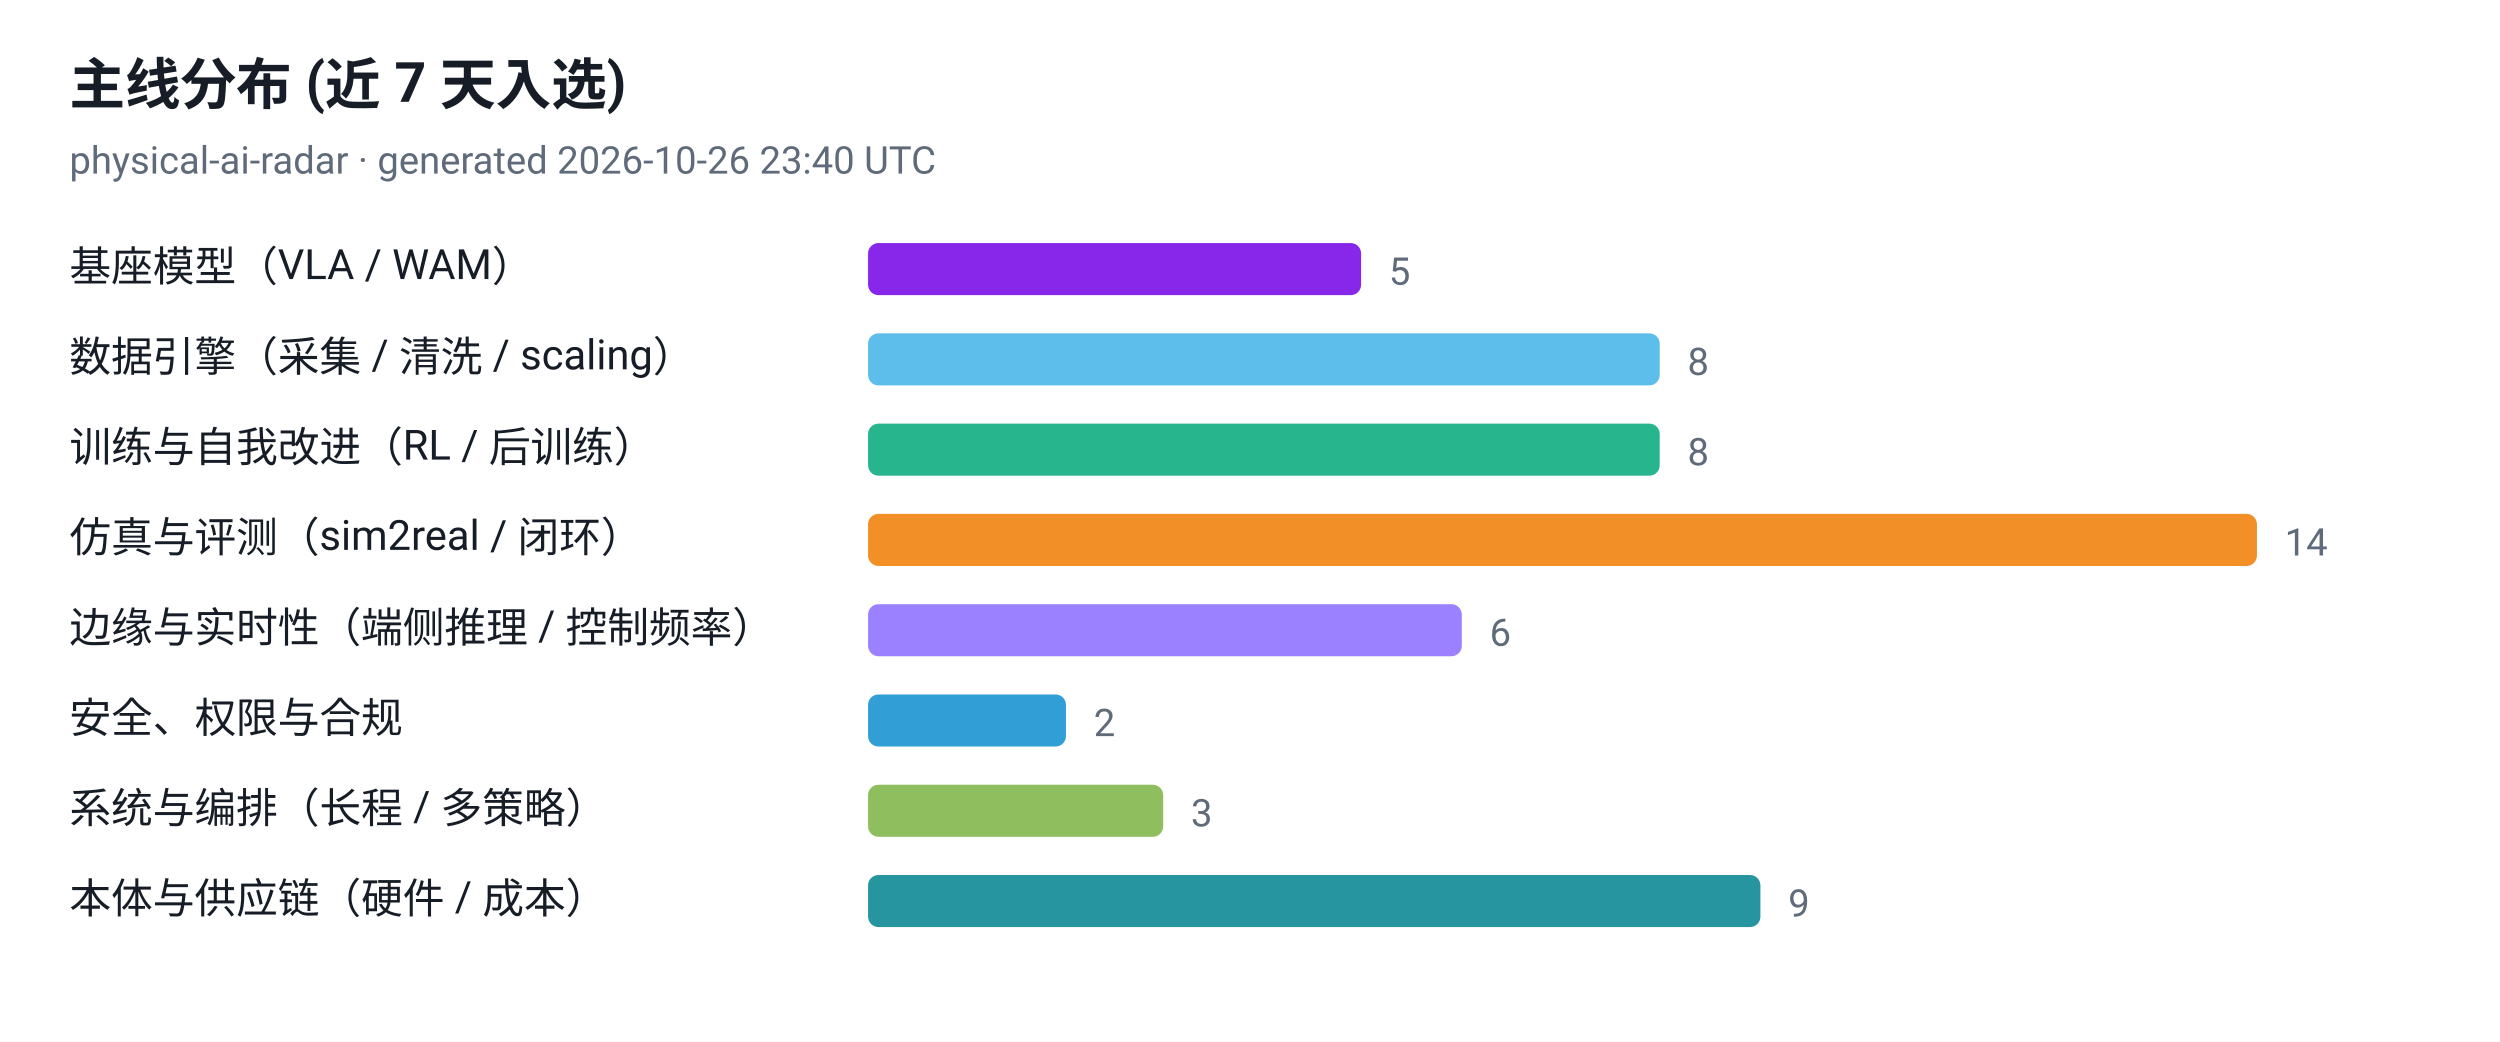
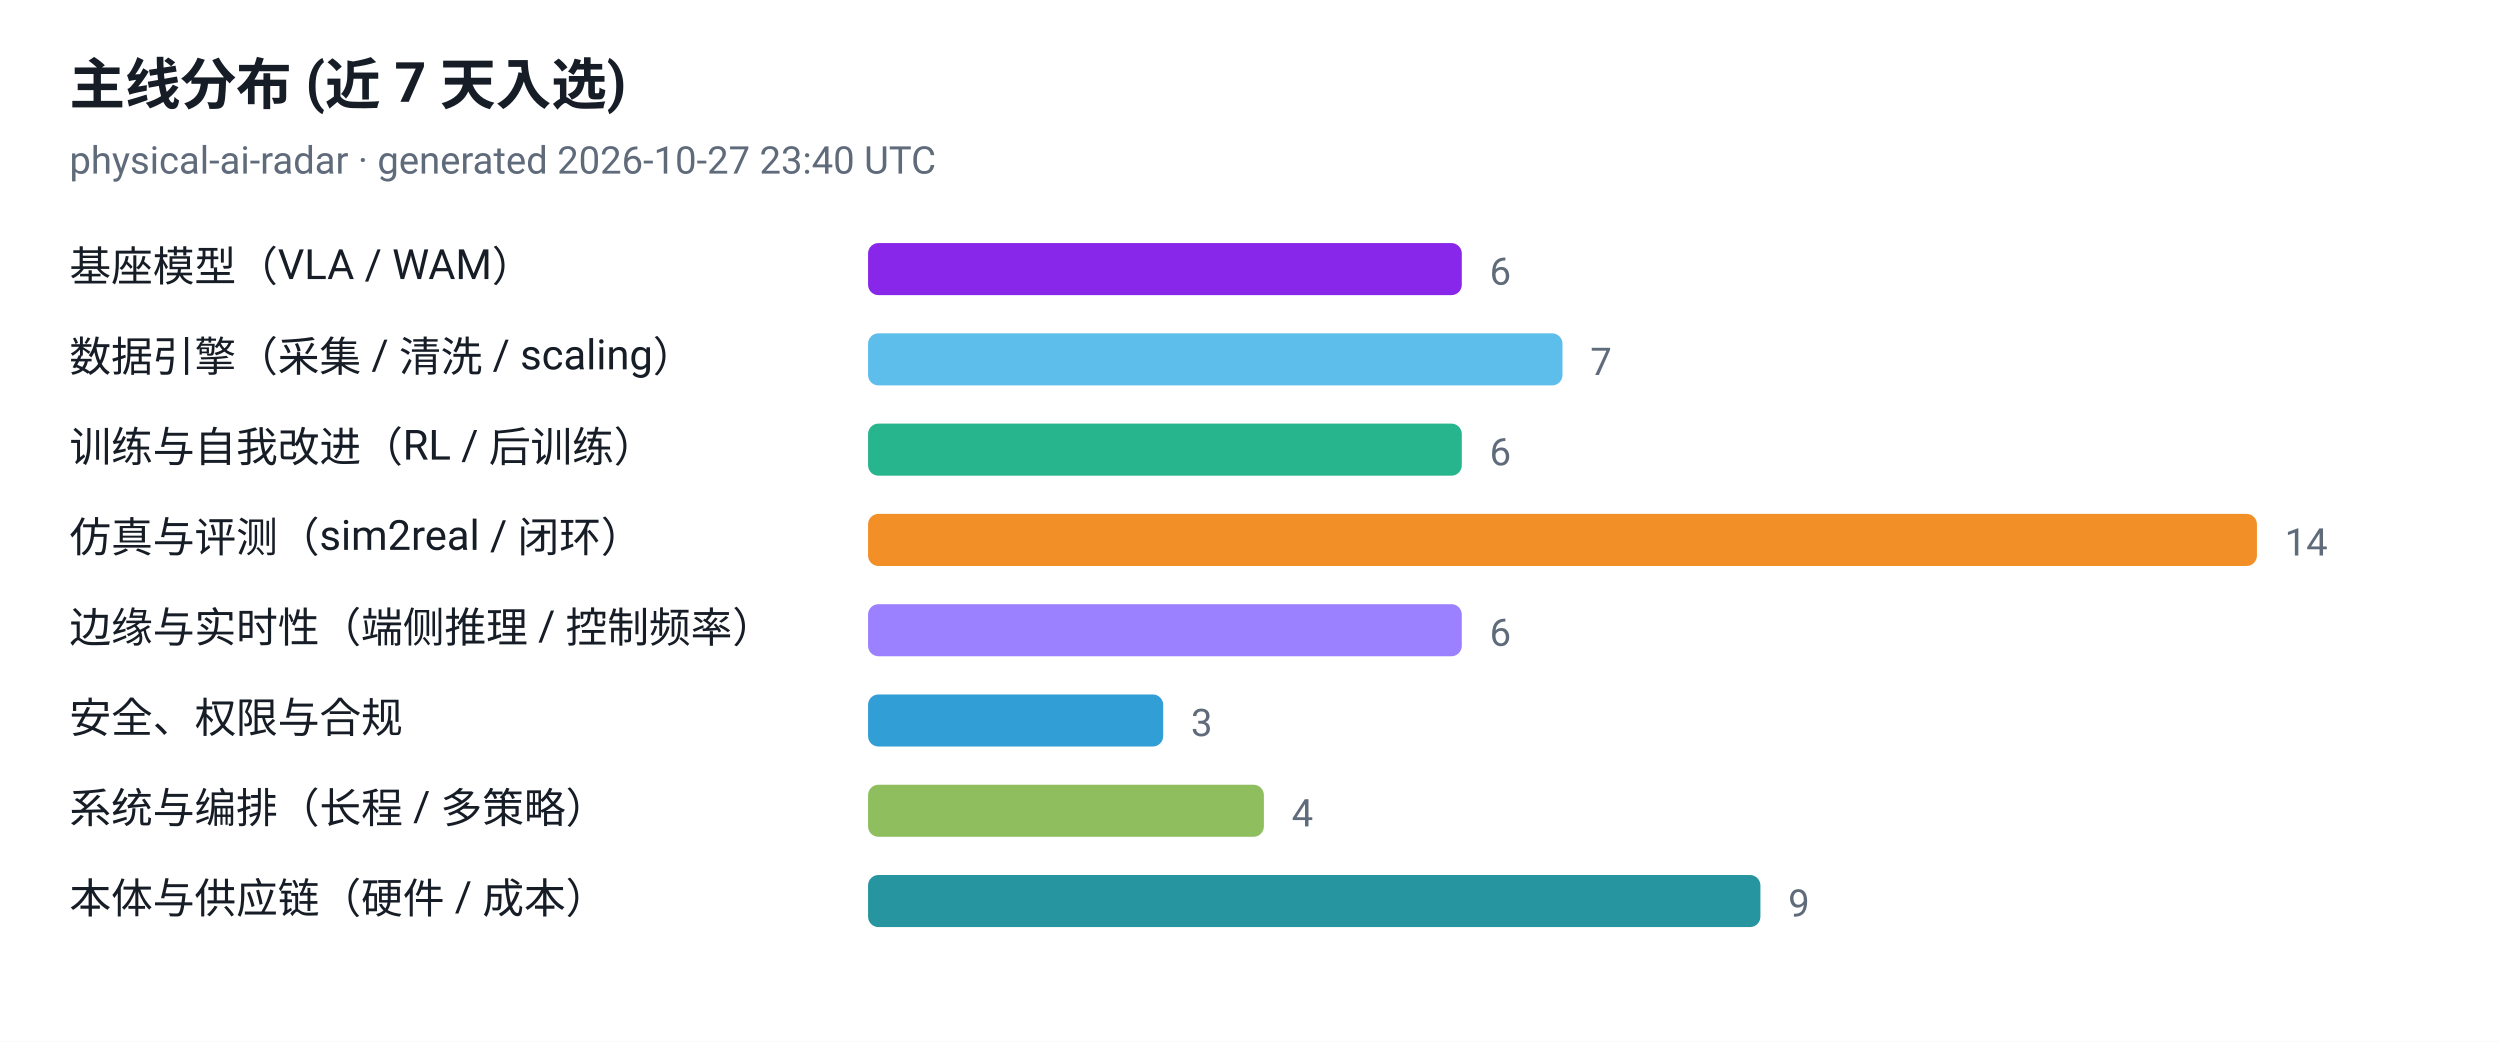
<svg xmlns="http://www.w3.org/2000/svg" viewBox="0 0 720 300" width="720" height="300" role="img" aria-label="主线分布 (近 7 天入选)">
  <style>
  .plate { fill: #ffffff }
  .ink { fill: #161d26 }
  .muted { fill: #5f6b7a }
  .grid { stroke: #e3e9ef }
  @media (prefers-color-scheme: dark) {
    .plate { fill: #0d1117 }
    .ink { fill: #e6edf3 }
    .muted { fill: #8b949e }
    .grid { stroke: #30363d }
  }
</style>
  <rect class="plate" width="720" height="300" />
  <text x="20" y="30" font-family="ui-sans-serif, -apple-system, 'Segoe UI', Roboto, Helvetica, Arial, sans-serif" font-size="16" font-weight="700" class="ink">主线分布 (近 7 天入选)</text>
-   <text x="20" y="50" font-family="ui-sans-serif, -apple-system, 'Segoe UI', Roboto, Helvetica, Arial, sans-serif" font-size="11" class="muted">physical-ai-radar · generated 2026-10-26 23:40 UTC</text>
+   <text x="20" y="50" font-family="ui-sans-serif, -apple-system, 'Segoe UI', Roboto, Helvetica, Arial, sans-serif" font-size="11" class="muted">physical-ai-radar · generated 2026-10-27 23:40 UTC</text>
  <text x="20" y="81" font-family="ui-sans-serif, -apple-system, 'Segoe UI', Roboto, Helvetica, Arial, sans-serif" font-size="12" class="ink">基座模型（VLA / WAM）</text>
-   <rect x="250" y="70" width="142" height="15" rx="3" fill="#7300e5" fill-opacity="0.85" />
-   <text x="400" y="82" font-family="ui-sans-serif, -apple-system, 'Segoe UI', Roboto, Helvetica, Arial, sans-serif" font-size="11" class="muted">5</text>
+   <rect x="250" y="70" width="171" height="15" rx="3" fill="#7300e5" fill-opacity="0.85" />
+   <text x="429" y="82" font-family="ui-sans-serif, -apple-system, 'Segoe UI', Roboto, Helvetica, Arial, sans-serif" font-size="11" class="muted">6</text>
  <text x="20" y="107" font-family="ui-sans-serif, -apple-system, 'Segoe UI', Roboto, Helvetica, Arial, sans-serif" font-size="12" class="ink">数据引擎（采集 / 清洗 / scaling）</text>
-   <rect x="250" y="96" width="228" height="15" rx="3" fill="#41b1e8" fill-opacity="0.85" />
-   <text x="486" y="108" font-family="ui-sans-serif, -apple-system, 'Segoe UI', Roboto, Helvetica, Arial, sans-serif" font-size="11" class="muted">8</text>
+   <rect x="250" y="96" width="200" height="15" rx="3" fill="#41b1e8" fill-opacity="0.85" />
+   <text x="458" y="108" font-family="ui-sans-serif, -apple-system, 'Segoe UI', Roboto, Helvetica, Arial, sans-serif" font-size="11" class="muted">7</text>
  <text x="20" y="133" font-family="ui-sans-serif, -apple-system, 'Segoe UI', Roboto, Helvetica, Arial, sans-serif" font-size="12" class="ink">训练与自我改进（RL / 后训练）</text>
-   <rect x="250" y="122" width="228" height="15" rx="3" fill="#00a878" fill-opacity="0.85" />
-   <text x="486" y="134" font-family="ui-sans-serif, -apple-system, 'Segoe UI', Roboto, Helvetica, Arial, sans-serif" font-size="11" class="muted">8</text>
+   <rect x="250" y="122" width="171" height="15" rx="3" fill="#00a878" fill-opacity="0.85" />
+   <text x="429" y="134" font-family="ui-sans-serif, -apple-system, 'Segoe UI', Roboto, Helvetica, Arial, sans-serif" font-size="11" class="muted">6</text>
  <text x="20" y="159" font-family="ui-sans-serif, -apple-system, 'Segoe UI', Roboto, Helvetica, Arial, sans-serif" font-size="12" class="ink">仿真与评测（sim2real / 闭环）</text>
  <rect x="250" y="148" width="400" height="15" rx="3" fill="#f07c00" fill-opacity="0.85" />
  <text x="658" y="160" font-family="ui-sans-serif, -apple-system, 'Segoe UI', Roboto, Helvetica, Arial, sans-serif" font-size="11" class="muted">14</text>
  <text x="20" y="185" font-family="ui-sans-serif, -apple-system, 'Segoe UI', Roboto, Helvetica, Arial, sans-serif" font-size="12" class="ink">边缘与实时性（端侧推理 / 控制频率）</text>
  <rect x="250" y="174" width="171" height="15" rx="3" fill="#8a6bff" fill-opacity="0.85" />
  <text x="429" y="186" font-family="ui-sans-serif, -apple-system, 'Segoe UI', Roboto, Helvetica, Arial, sans-serif" font-size="11" class="muted">6</text>
  <text x="20" y="211" font-family="ui-sans-serif, -apple-system, 'Segoe UI', Roboto, Helvetica, Arial, sans-serif" font-size="12" class="ink">安全、权限与合规</text>
-   <rect x="250" y="200" width="57" height="15" rx="3" fill="#0d8ecf" fill-opacity="0.85" />
-   <text x="315" y="212" font-family="ui-sans-serif, -apple-system, 'Segoe UI', Roboto, Helvetica, Arial, sans-serif" font-size="11" class="muted">2</text>
+   <rect x="250" y="200" width="85" height="15" rx="3" fill="#0d8ecf" fill-opacity="0.85" />
+   <text x="343" y="212" font-family="ui-sans-serif, -apple-system, 'Segoe UI', Roboto, Helvetica, Arial, sans-serif" font-size="11" class="muted">3</text>
  <text x="20" y="237" font-family="ui-sans-serif, -apple-system, 'Segoe UI', Roboto, Helvetica, Arial, sans-serif" font-size="12" class="ink">系统与编排（长程 / 多策略）</text>
-   <rect x="250" y="226" width="85" height="15" rx="3" fill="#7cb342" fill-opacity="0.85" />
-   <text x="343" y="238" font-family="ui-sans-serif, -apple-system, 'Segoe UI', Roboto, Helvetica, Arial, sans-serif" font-size="11" class="muted">3</text>
+   <rect x="250" y="226" width="114" height="15" rx="3" fill="#7cb342" fill-opacity="0.85" />
+   <text x="372" y="238" font-family="ui-sans-serif, -apple-system, 'Segoe UI', Roboto, Helvetica, Arial, sans-serif" font-size="11" class="muted">4</text>
  <text x="20" y="263" font-family="ui-sans-serif, -apple-system, 'Segoe UI', Roboto, Helvetica, Arial, sans-serif" font-size="12" class="ink">本体与供应链（硬件 / 成本）</text>
  <rect x="250" y="252" width="257" height="15" rx="3" fill="#00838f" fill-opacity="0.85" />
  <text x="515" y="264" font-family="ui-sans-serif, -apple-system, 'Segoe UI', Roboto, Helvetica, Arial, sans-serif" font-size="11" class="muted">9</text>
</svg>
